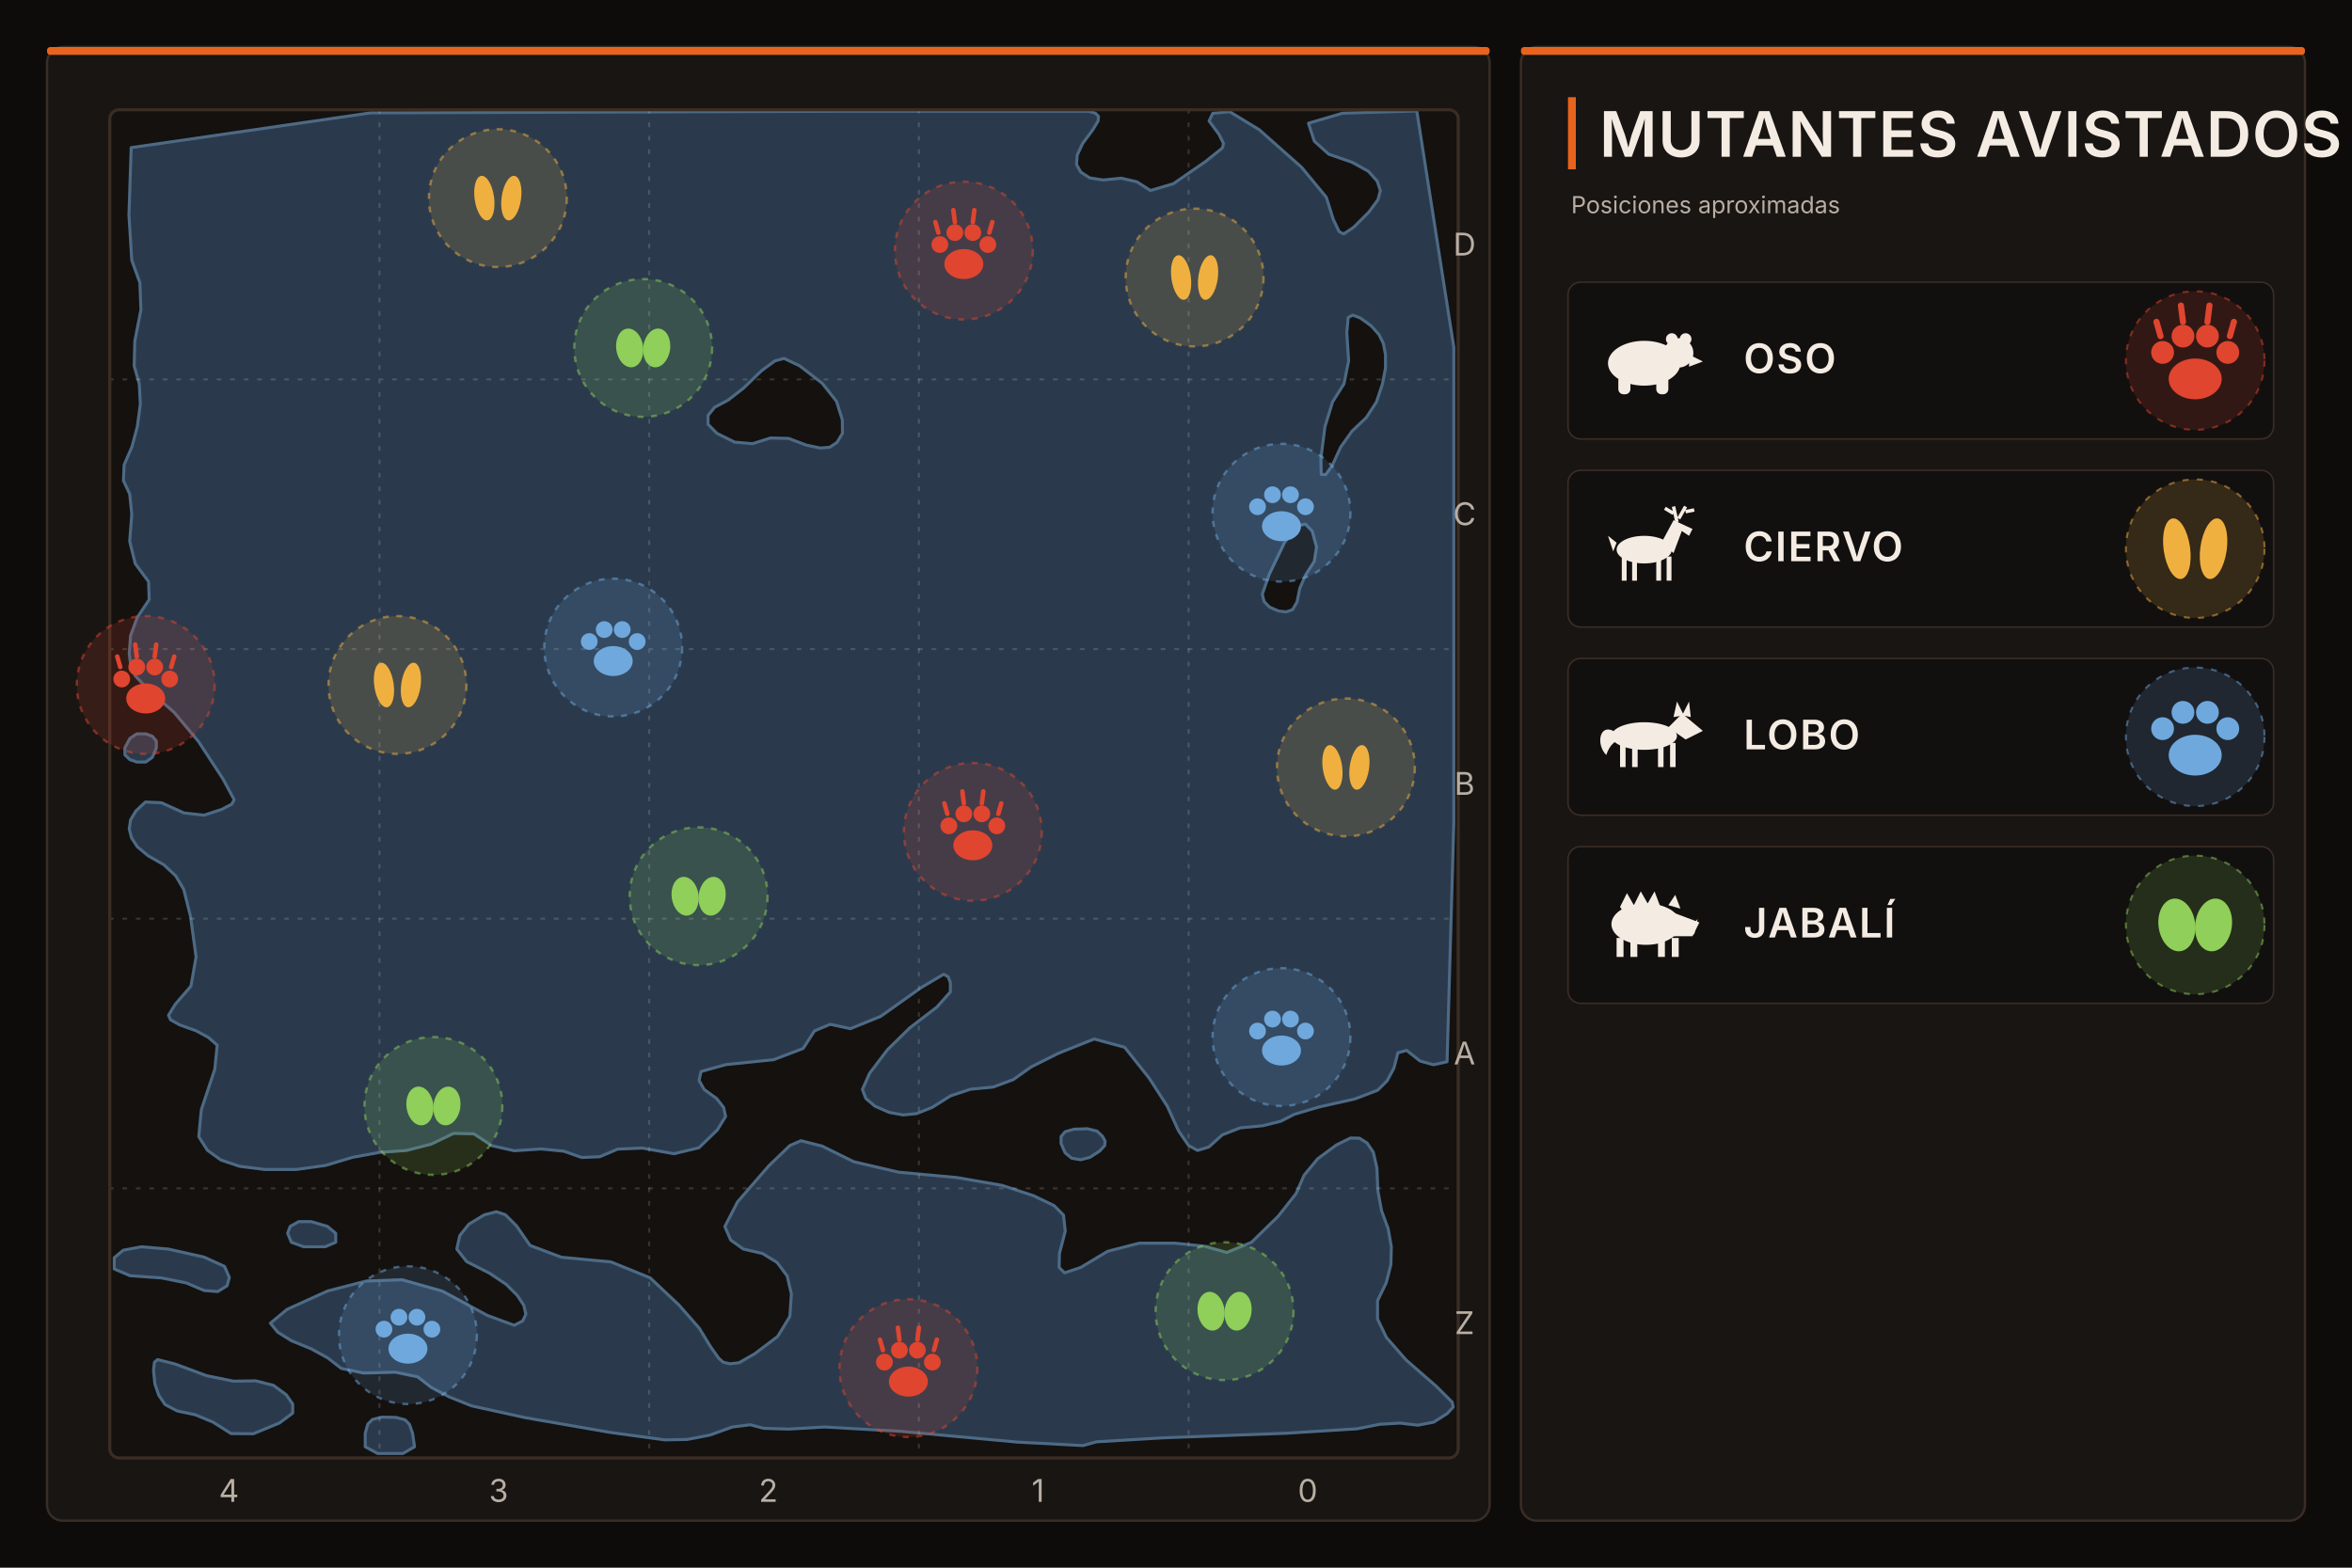
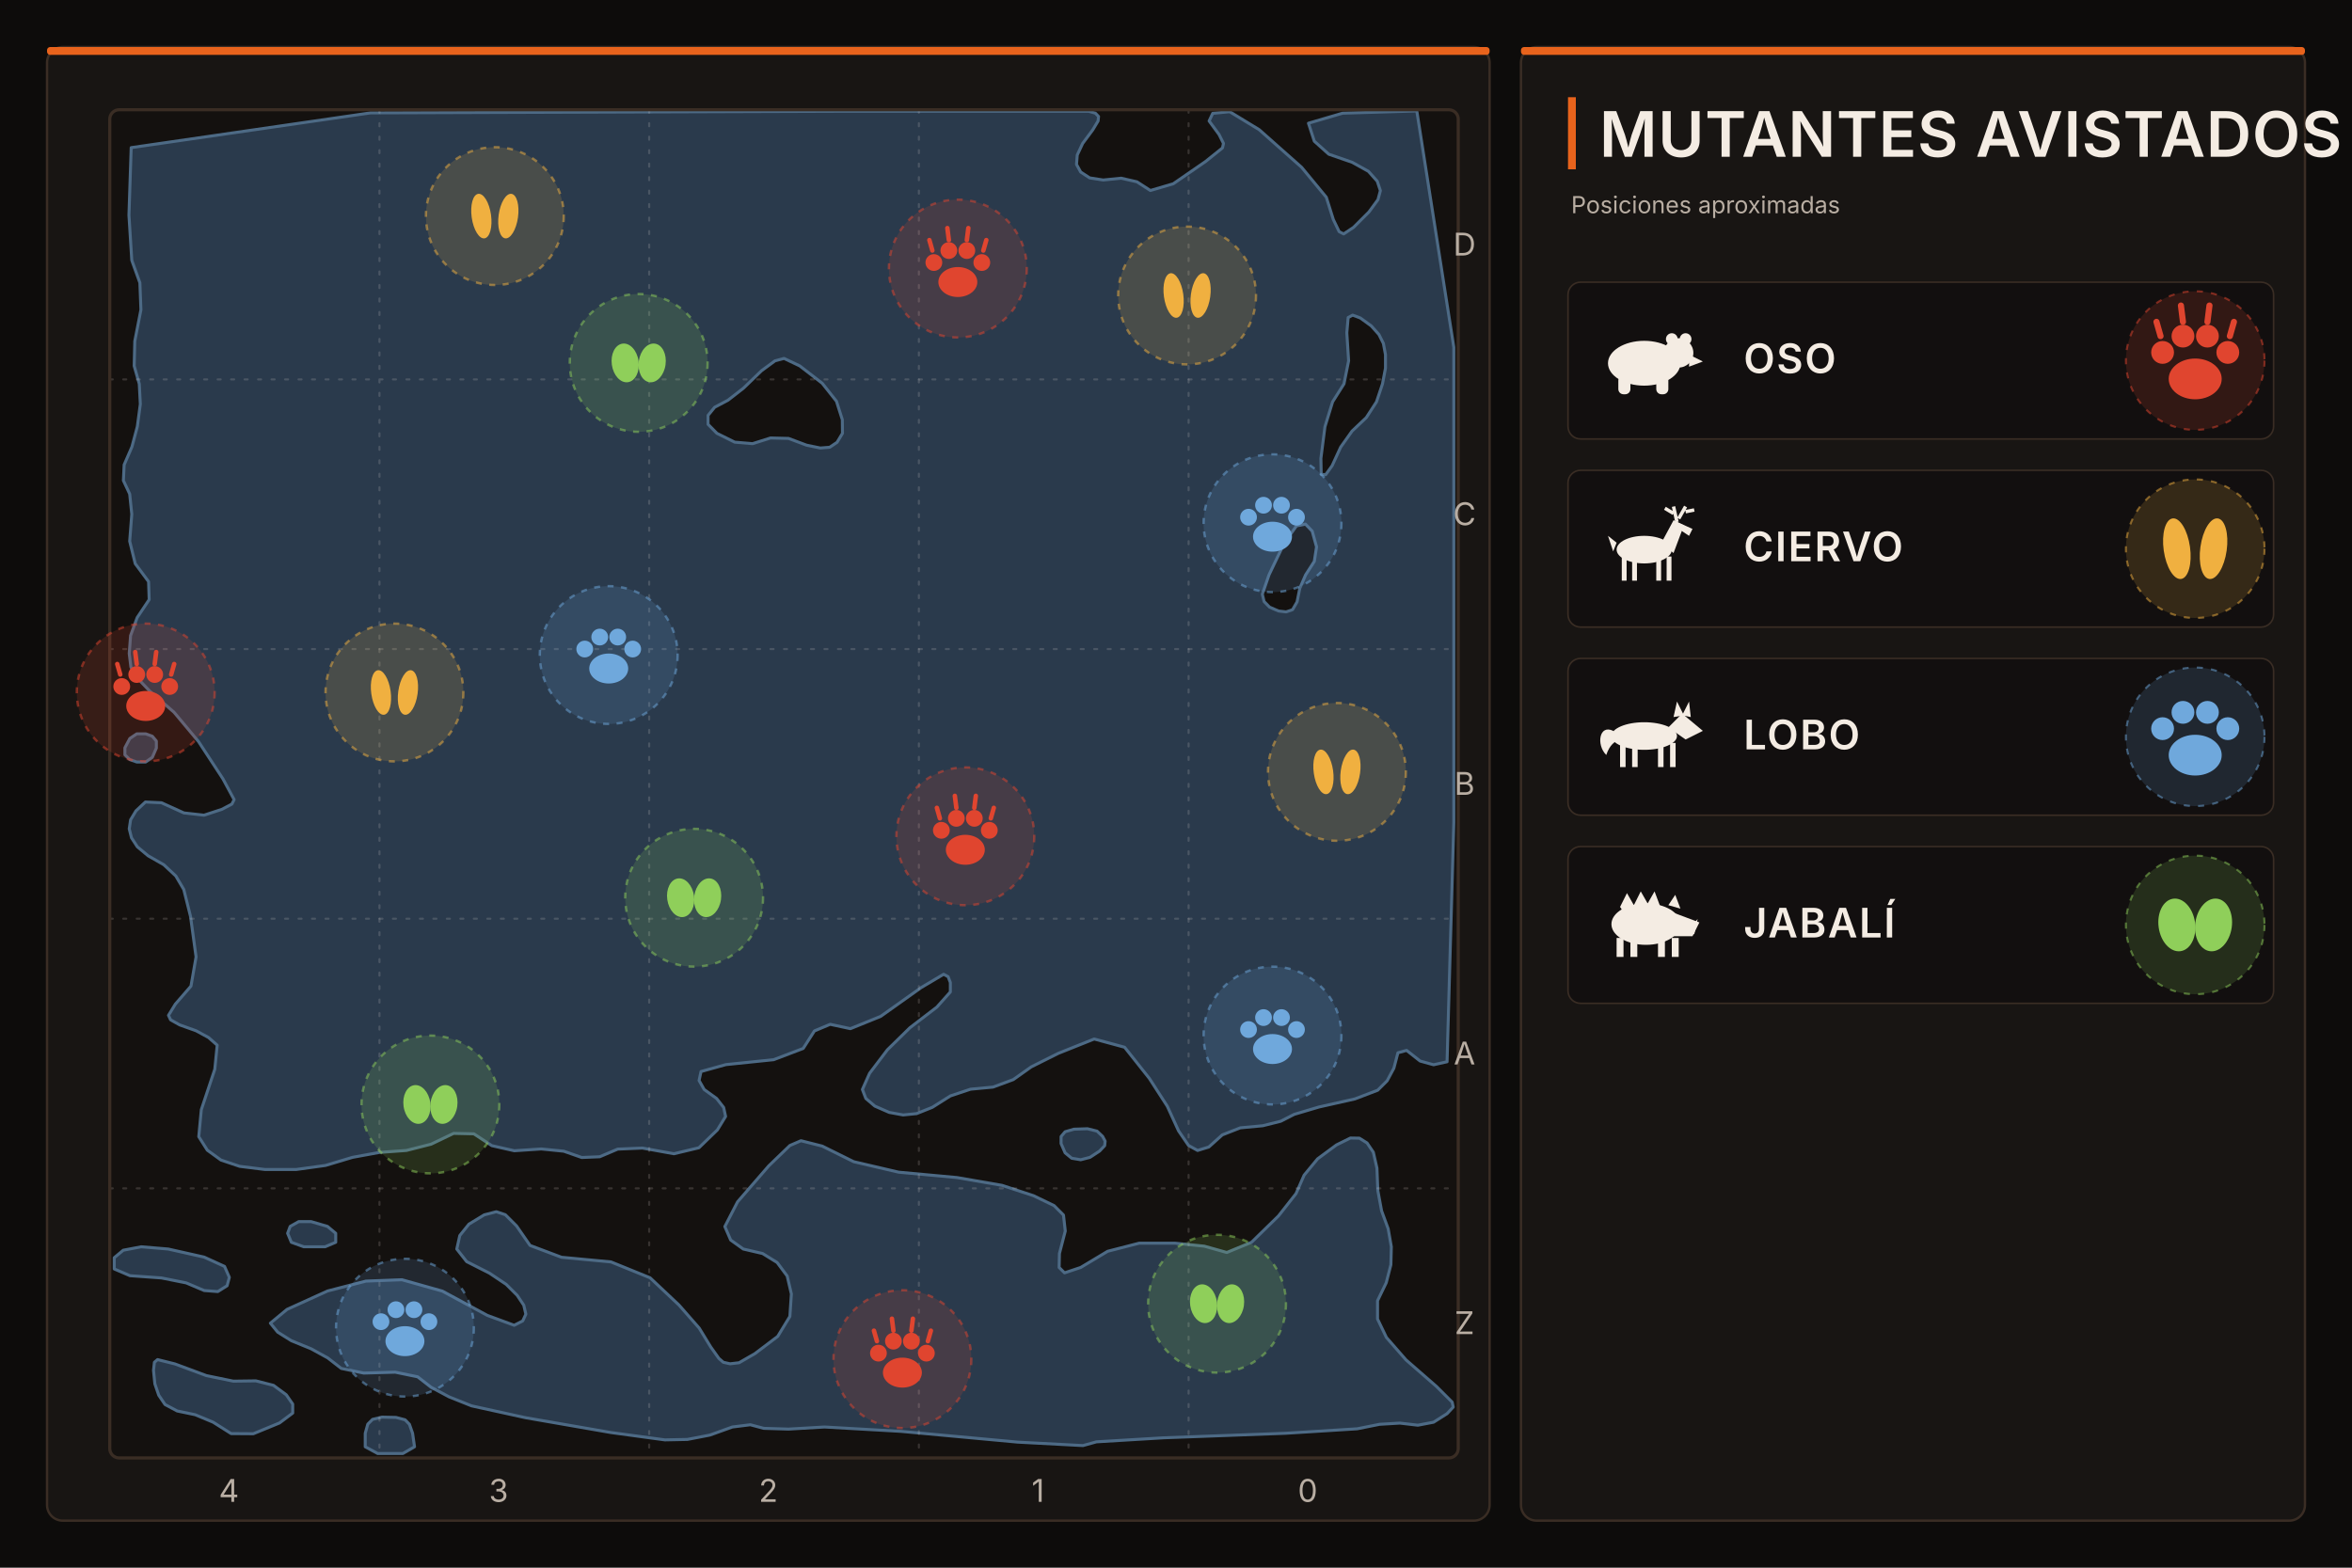
<svg xmlns="http://www.w3.org/2000/svg" viewBox="0 0 1500 1000" role="img" aria-labelledby="ttlm">
  <defs>
    <clipPath id="mapclipm">
      <rect x="0" y="0" width="900" height="900" rx="6" />
    </clipPath>
  </defs>
  <rect width="1500" height="1000" fill="#0d0c0b" />
  <rect x="30" y="30" width="920" height="940" rx="10" fill="#181513" stroke="#3a2d24" stroke-width="1.5" />
  <rect x="30" y="30" width="920" height="5" rx="2" fill="#e8631c" />
  <rect x="970" y="30" width="500" height="940" rx="10" fill="#181513" stroke="#3a2d24" stroke-width="1.5" />
  <rect x="970" y="30" width="500" height="5" rx="2" fill="#e8631c" />
  <g transform="translate(70,70) scale(0.9556)">
    <g clip-path="url(#mapclipm)">
      <rect width="900" height="900" fill="#14110f" />
      <path d="M14.3 25.3L12.8 70.4L14.7 100.5L20.1 115.5L20.8 133.5L16.7 154.5L16.3 171L19.7 183L20.4 196.5L18.4 211.5L14.8 225L9.6 237L9.1 247.5L13.3 256.5L14.7 270L13.3 288L17 303L25.9 315L26.3 327L18.3 339L13.9 351L13 363L14.1 372L17.1 378L26.7 388.1L42.9 402.2L59.2 421.7L75.5 446.6L83 460.5L81.5 463.5L74.8 467L62.9 470.9L49.5 469.4L34.5 462.6L23.8 462.1L17.5 468L13.9 474L13 480L14.5 486L18.4 492L25.6 498L36.1 504L44.1 511.5L49.4 520.5L53.9 538.5L57.6 565.5L54.2 585L43.8 597L39.2 604.5L40.6 607.5L46.7 610.9L57.6 614.8L65.9 619.3L71.7 624.4L70.1 640.5L61.1 667.5L59.4 685.5L65.1 694.5L74.2 701.1L86.7 705.3L103.5 707.4L124.5 707.4L144 704.7L162 699.3L180 696L198 694.7L214.5 690.5L229.5 683.3L243 683.6L255 691.5L270 694.9L288 693.7L303 695.2L315 699.4L327 698.9L339 693.8L355.5 693.1L376.5 696.9L393.2 692.9L405.5 681L411 672L409.7 666L405 660L396.7 654L393.3 648L394.6 642L411.2 637.4L443.1 634.1L462.8 626.6L470.3 614.9L480.8 610.5L494.3 613.4L514.5 605.2L541.5 586L556.5 577.1L559.5 578.7L561 582.6L561 588.9L552 599L534 612.8L519 627.5L507.1 643.2L502.3 654L504.6 660L510.6 665.1L520.2 669.3L529.5 671L538.5 670.1L549 665.9L561 658.3L574.5 653.8L589.5 652.4L603 647.4L615 638.9L633 629.9L657 620.3L677.3 625.8L693.8 646.6L705.8 665.2L713.3 681.6L720 691.4L726 694.7L733.5 692.4L742.5 684.3L754.5 679.6L769.5 678.2L781.5 675.2L790.5 670.6L807 665.7L831 660.3L846.2 654.5L852.5 648.2L857 639.8L859.7 629.5L865.5 627.9L874.5 635L883.5 637.5L892.5 635.5L897 475.8L897 158.6L872.3 0.8L822.8 2.3L800 9L803.9 21L813.6 29.7L829.2 35.1L840 41.1L845.9 47.7L848 54L846.4 60L840.4 68.2L830.1 78.5L823.5 82.9L820.5 81.4L816.6 73.3L811.9 58.4L795.4 38.4L767.1 13.3L747.4 1.3L736.1 2.4L733.7 7.5L740.3 16.5L743.3 22.5L742.6 25.5L731.4 34.5L709.8 49.4L694.5 53.9L685.5 48.1L675 45.7L663 46.9L654 45.5L648 41.6L645.2 36.5L645.7 30.2L649.3 22.5L656 13.5L659.6 7.5L659.9 4.5L657.8 2.3L653.3 1L492 1L174 2.1ZM825.6 148.9L826.8 167.6L823.7 183L816.1 195L811 211.6L808.3 232.7L808.5 243.4L811.5 243.6L815.8 237.6L821.5 225.2L829.1 214.5L838.6 205.5L845.4 195L849.4 183L851.4 172.5L851.4 163.5L850 156L847 150L841.9 144.3L834.6 139L829.5 137.1L826.5 138.7ZM435 174.2L423 185.8L412.6 193.9L403.7 198.6L399.3 204L399.3 210L405.2 216L417.1 221.9L429 222.9L441 219.1L453 219.4L465 223.9L474.2 225.8L480.5 225.3L485.4 222L489 216L488.9 206.9L485 194.6L475.5 182.6L460.5 171L450 166L444 167.6ZM783.9 289.1L773.7 310.4L769.2 323.4L770.4 328.3L774 332L780 334.6L785.1 335.2L789.4 333.7L792.4 328.5L794.2 319.5L798.1 310.5L803.9 301.5L805.4 291.8L802.5 281.3L798 276.6L792 277.8ZM13.4 419.7L10.1 425.9L10.1 430.6L13.4 433.8L18 435.4L24 435.4L28.4 432.3L31.1 426.1L31.1 421.4L28.4 418.2L24 416.6L18 416.6ZM637.6 682.2L634.9 685.4L634.9 690.1L637.6 696.3L642 699.9L648 700.9L654.2 699.3L660.6 695.1L664 691.5L664.3 688.5L662.6 685.3L658.9 681.8L652.5 680.2L643.5 680.5ZM461.3 688.2L453.9 691.4L439.8 705L419 729L410.5 745.5L414.4 754.5L422.8 760.5L435.7 763.5L445.4 769.5L452.1 778.5L454.9 790.5L453.9 805.5L445.8 818.8L430.6 830.3L420 836.4L414 837.1L409.5 836.1L406.5 833.5L401.1 825.9L393.4 813.3L379.9 797.9L360.6 779.7L334.5 769.1L301.5 766L280.5 758.1L271.5 745.1L264 737.6L258 735.6L249.9 737.7L239.7 743.9L233.6 751.5L231.6 760.5L238.2 768.9L253.4 776.6L264.6 784.1L271.9 791.4L276.3 798L277.7 804L275.6 808.5L269.9 811.4L252 804.8L222 788.6L195 781L171 781.9L145.4 788.5L118.3 800.8L107.2 810L112.1 816L121.2 821.7L134.4 827.1L145.5 833.2L154.5 840.2L169.5 843.3L190.5 842.7L205.5 845.8L214.5 852.8L226.5 859.2L241.5 865.2L277.5 873.1L334.5 883L370.5 887.9L385.5 887.6L400.5 884.7L415.5 879.3L427.5 877.8L436.5 880.2L453 880.7L477 879.3L528 882.2L606 889.4L649.5 891.7L658.5 889.2L703.5 886.5L784.5 883.5L832.5 880.5L847.5 877.5L861 876.7L873 878.1L883.5 876.1L892.5 870.4L896.6 866L895.9 862.7L885.4 852.2L865.1 834.5L852 819.5L846.1 807.2L846.1 795L851.9 783L855 771L855.3 759L853.2 747L848.8 735L846.3 721.5L845.7 706.5L843.3 695.9L839.1 689.7L834 686.5L828 686.4L818.7 691L806.1 700.3L797.1 711.2L791.7 723.5L780 738.4L762 756L745.5 762.8L730.5 758.6L711 756.6L687 756.6L666 762L648 772.8L637.2 776.4L633.6 772.8L633.8 763.5L637.7 748.5L636.5 737.8L630.2 731.5L616.5 724.9L595.5 718L565.5 712.8L526.5 709.2L496.5 702.2L475.5 691.8ZM126.1 742.2L120.4 745.4L118.7 750L121.2 756L129.5 759L143.7 759L150.8 756L150.8 750L145.3 745.4L134.4 742.2ZM21 759L9 761.3L3 766.3L3 773.8L13.5 778.3L34.5 779.8L51 783.1L63 788.2L72.1 788.9L78.3 785L79.8 779.4L76.6 772.1L63 765.9L39 760.5ZM31.9 834.3L29.8 836.1L29.2 841.5L30.1 850.5L32.7 858.1L36.9 864.3L45 868.6L57 871.1L69 876.1L81 883.7L95.8 883.8L113.3 876.6L122.1 870L122.1 864L117.8 857.8L109.3 851.5L97.5 848.5L82.5 848.7L64.5 845L43.5 837.2ZM175.4 874.2L172.2 877.4L170.5 883.5L170.5 892.5L178.8 897L195.6 897L203.4 892.5L202.1 883.5L200 877.5L197.1 874.5L191 872.9L181.7 872.7Z" fill="#2a3a4c" fill-rule="evenodd" stroke="#4d6a85" stroke-width="2" stroke-linejoin="round" />
      <path d="M180 0V900M0 180H900" stroke="#f4ece3" stroke-opacity=".16" stroke-width="1.4" stroke-dasharray="2 7" stroke-linecap="round" fill="none" />
      <path d="M360 0V900M0 360H900" stroke="#f4ece3" stroke-opacity=".16" stroke-width="1.4" stroke-dasharray="2 7" stroke-linecap="round" fill="none" />
      <path d="M540 0V900M0 540H900" stroke="#f4ece3" stroke-opacity=".16" stroke-width="1.4" stroke-dasharray="2 7" stroke-linecap="round" fill="none" />
      <path d="M720 0V900M0 720H900" stroke="#f4ece3" stroke-opacity=".16" stroke-width="1.4" stroke-dasharray="2 7" stroke-linecap="round" fill="none" />
    </g>
  </g>
  <rect x="70" y="70" width="860" height="860" rx="6" fill="none" stroke="#3a2d24" stroke-width="2" />
  <text x="146" y="958" text-anchor="middle" font-family="Oswald,Inter,Arial,sans-serif" font-size="20" fill="#b9aea3">4</text>
  <text x="934" y="163" text-anchor="middle" font-family="Oswald,Inter,Arial,sans-serif" font-size="20" fill="#b9aea3">D</text>
  <text x="318" y="958" text-anchor="middle" font-family="Oswald,Inter,Arial,sans-serif" font-size="20" fill="#b9aea3">3</text>
  <text x="934" y="335" text-anchor="middle" font-family="Oswald,Inter,Arial,sans-serif" font-size="20" fill="#b9aea3">C</text>
  <text x="490" y="958" text-anchor="middle" font-family="Oswald,Inter,Arial,sans-serif" font-size="20" fill="#b9aea3">2</text>
  <text x="934" y="507" text-anchor="middle" font-family="Oswald,Inter,Arial,sans-serif" font-size="20" fill="#b9aea3">B</text>
  <text x="662" y="958" text-anchor="middle" font-family="Oswald,Inter,Arial,sans-serif" font-size="20" fill="#b9aea3">1</text>
  <text x="934" y="679" text-anchor="middle" font-family="Oswald,Inter,Arial,sans-serif" font-size="20" fill="#b9aea3">A</text>
  <text x="834" y="958" text-anchor="middle" font-family="Oswald,Inter,Arial,sans-serif" font-size="20" fill="#b9aea3">0</text>
  <text x="934" y="851" text-anchor="middle" font-family="Oswald,Inter,Arial,sans-serif" font-size="20" fill="#b9aea3">Z</text>
  <g transform="translate(70,70) scale(0.9556)">
-     <g transform="translate(259,59)">
-       <circle r="46" fill="#f0b040" fill-opacity=".16" stroke="#f0b040" stroke-opacity=".5" stroke-width="1.6" stroke-dasharray="4 5" />
-       <g fill="#f0b040">
-         <ellipse cx="-9" cy="0" rx="6.5" ry="15" transform="rotate(-8 -9 0)" />
-         <ellipse cx="9" cy="0" rx="6.5" ry="15" transform="rotate(8 9 0)" />
-       </g>
-     </g>
-     <g transform="translate(724,112)">
-       <circle r="46" fill="#f0b040" fill-opacity=".16" stroke="#f0b040" stroke-opacity=".5" stroke-width="1.6" stroke-dasharray="4 5" />
-       <g fill="#f0b040">
-         <ellipse cx="-9" cy="0" rx="6.5" ry="15" transform="rotate(-8 -9 0)" />
-         <ellipse cx="9" cy="0" rx="6.5" ry="15" transform="rotate(8 9 0)" />
-       </g>
-     </g>
-     <g transform="translate(192,384)">
-       <circle r="46" fill="#f0b040" fill-opacity=".16" stroke="#f0b040" stroke-opacity=".5" stroke-width="1.6" stroke-dasharray="4 5" />
-       <g fill="#f0b040">
-         <ellipse cx="-9" cy="0" rx="6.5" ry="15" transform="rotate(-8 -9 0)" />
-         <ellipse cx="9" cy="0" rx="6.5" ry="15" transform="rotate(8 9 0)" />
-       </g>
-     </g>
-     <g transform="translate(825,439)">
-       <circle r="46" fill="#f0b040" fill-opacity=".16" stroke="#f0b040" stroke-opacity=".5" stroke-width="1.6" stroke-dasharray="4 5" />
-       <g fill="#f0b040">
-         <ellipse cx="-9" cy="0" rx="6.5" ry="15" transform="rotate(-8 -9 0)" />
-         <ellipse cx="9" cy="0" rx="6.5" ry="15" transform="rotate(8 9 0)" />
-       </g>
-     </g>
-     <g transform="translate(570,94)">
-       <circle r="46" fill="#e0452f" fill-opacity=".16" stroke="#e0452f" stroke-opacity=".5" stroke-width="1.6" stroke-dasharray="4 5" />
-       <g fill="#e0452f">
-         <ellipse cx="0" cy="9" rx="13" ry="10" />
-         <circle cx="-16" cy="-4" r="5.6" />
-         <circle cx="-6" cy="-12" r="5.6" />
-         <circle cx="6" cy="-12" r="5.6" />
-         <circle cx="16" cy="-4" r="5.6" />
-         <path d="M-17,-12 l-2,-7 M-6,-19 l-1,-8 M6,-19 l1,-8 M17,-12 l2,-7" stroke="#e0452f" stroke-width="3" stroke-linecap="round" />
-       </g>
-     </g>
-     <g transform="translate(576,482)">
-       <circle r="46" fill="#e0452f" fill-opacity=".16" stroke="#e0452f" stroke-opacity=".5" stroke-width="1.6" stroke-dasharray="4 5" />
-       <g fill="#e0452f">
-         <ellipse cx="0" cy="9" rx="13" ry="10" />
-         <circle cx="-16" cy="-4" r="5.6" />
-         <circle cx="-6" cy="-12" r="5.6" />
-         <circle cx="6" cy="-12" r="5.6" />
-         <circle cx="16" cy="-4" r="5.6" />
-         <path d="M-17,-12 l-2,-7 M-6,-19 l-1,-8 M6,-19 l1,-8 M17,-12 l2,-7" stroke="#e0452f" stroke-width="3" stroke-linecap="round" />
-       </g>
-     </g>
-     <g transform="translate(24,384)">
-       <circle r="46" fill="#e0452f" fill-opacity=".16" stroke="#e0452f" stroke-opacity=".5" stroke-width="1.6" stroke-dasharray="4 5" />
-       <g fill="#e0452f">
-         <ellipse cx="0" cy="9" rx="13" ry="10" />
-         <circle cx="-16" cy="-4" r="5.6" />
-         <circle cx="-6" cy="-12" r="5.6" />
-         <circle cx="6" cy="-12" r="5.6" />
-         <circle cx="16" cy="-4" r="5.6" />
-         <path d="M-17,-12 l-2,-7 M-6,-19 l-1,-8 M6,-19 l1,-8 M17,-12 l2,-7" stroke="#e0452f" stroke-width="3" stroke-linecap="round" />
-       </g>
-     </g>
-     <g transform="translate(533,840)">
-       <circle r="46" fill="#e0452f" fill-opacity=".16" stroke="#e0452f" stroke-opacity=".5" stroke-width="1.6" stroke-dasharray="4 5" />
-       <g fill="#e0452f">
-         <ellipse cx="0" cy="9" rx="13" ry="10" />
-         <circle cx="-16" cy="-4" r="5.6" />
-         <circle cx="-6" cy="-12" r="5.6" />
-         <circle cx="6" cy="-12" r="5.6" />
-         <circle cx="16" cy="-4" r="5.6" />
-         <path d="M-17,-12 l-2,-7 M-6,-19 l-1,-8 M6,-19 l1,-8 M17,-12 l2,-7" stroke="#e0452f" stroke-width="3" stroke-linecap="round" />
-       </g>
-     </g>
-     <g transform="translate(356,159)">
-       <circle r="46" fill="#8fcf5a" fill-opacity=".16" stroke="#8fcf5a" stroke-opacity=".5" stroke-width="1.6" stroke-dasharray="4 5" />
-       <g fill="#8fcf5a">
-         <ellipse cx="-9" cy="0" rx="9" ry="13" transform="rotate(-8 -9 0)" />
-         <ellipse cx="9" cy="0" rx="9" ry="13" transform="rotate(8 9 0)" />
-       </g>
-     </g>
-     <g transform="translate(393,525)">
-       <circle r="46" fill="#8fcf5a" fill-opacity=".16" stroke="#8fcf5a" stroke-opacity=".5" stroke-width="1.6" stroke-dasharray="4 5" />
-       <g fill="#8fcf5a">
-         <ellipse cx="-9" cy="0" rx="9" ry="13" transform="rotate(-8 -9 0)" />
-         <ellipse cx="9" cy="0" rx="9" ry="13" transform="rotate(8 9 0)" />
-       </g>
-     </g>
-     <g transform="translate(216,665)">
-       <circle r="46" fill="#8fcf5a" fill-opacity=".16" stroke="#8fcf5a" stroke-opacity=".5" stroke-width="1.6" stroke-dasharray="4 5" />
-       <g fill="#8fcf5a">
-         <ellipse cx="-9" cy="0" rx="9" ry="13" transform="rotate(-8 -9 0)" />
-         <ellipse cx="9" cy="0" rx="9" ry="13" transform="rotate(8 9 0)" />
-       </g>
-     </g>
-     <g transform="translate(744,802)">
-       <circle r="46" fill="#8fcf5a" fill-opacity=".16" stroke="#8fcf5a" stroke-opacity=".5" stroke-width="1.6" stroke-dasharray="4 5" />
-       <g fill="#8fcf5a">
-         <ellipse cx="-9" cy="0" rx="9" ry="13" transform="rotate(-8 -9 0)" />
-         <ellipse cx="9" cy="0" rx="9" ry="13" transform="rotate(8 9 0)" />
-       </g>
-     </g>
-     <g transform="translate(336,359)">
-       <circle r="46" fill="#6fa8dc" fill-opacity=".16" stroke="#6fa8dc" stroke-opacity=".5" stroke-width="1.6" stroke-dasharray="4 5" />
-       <g fill="#6fa8dc">
-         <ellipse cx="0" cy="9" rx="13" ry="10" />
-         <circle cx="-16" cy="-4" r="5.6" />
-         <circle cx="-6" cy="-12" r="5.6" />
-         <circle cx="6" cy="-12" r="5.6" />
-         <circle cx="16" cy="-4" r="5.6" />
-       </g>
-     </g>
-     <g transform="translate(782,269)">
-       <circle r="46" fill="#6fa8dc" fill-opacity=".16" stroke="#6fa8dc" stroke-opacity=".5" stroke-width="1.6" stroke-dasharray="4 5" />
-       <g fill="#6fa8dc">
-         <ellipse cx="0" cy="9" rx="13" ry="10" />
-         <circle cx="-16" cy="-4" r="5.6" />
-         <circle cx="-6" cy="-12" r="5.6" />
-         <circle cx="6" cy="-12" r="5.6" />
-         <circle cx="16" cy="-4" r="5.6" />
-       </g>
-     </g>
-     <g transform="translate(782,619)">
-       <circle r="46" fill="#6fa8dc" fill-opacity=".16" stroke="#6fa8dc" stroke-opacity=".5" stroke-width="1.6" stroke-dasharray="4 5" />
-       <g fill="#6fa8dc">
-         <ellipse cx="0" cy="9" rx="13" ry="10" />
-         <circle cx="-16" cy="-4" r="5.6" />
-         <circle cx="-6" cy="-12" r="5.6" />
-         <circle cx="6" cy="-12" r="5.6" />
-         <circle cx="16" cy="-4" r="5.6" />
-       </g>
-     </g>
-     <g transform="translate(199,818)">
+     <g transform="translate(257,71)">
+       <circle r="46" fill="#f0b040" fill-opacity=".16" stroke="#f0b040" stroke-opacity=".5" stroke-width="1.6" stroke-dasharray="4 5" />
+       <g fill="#f0b040">
+         <ellipse cx="-9" cy="0" rx="6.5" ry="15" transform="rotate(-8 -9 0)" />
+         <ellipse cx="9" cy="0" rx="6.5" ry="15" transform="rotate(8 9 0)" />
+       </g>
+     </g>
+     <g transform="translate(719,124)">
+       <circle r="46" fill="#f0b040" fill-opacity=".16" stroke="#f0b040" stroke-opacity=".5" stroke-width="1.6" stroke-dasharray="4 5" />
+       <g fill="#f0b040">
+         <ellipse cx="-9" cy="0" rx="6.5" ry="15" transform="rotate(-8 -9 0)" />
+         <ellipse cx="9" cy="0" rx="6.5" ry="15" transform="rotate(8 9 0)" />
+       </g>
+     </g>
+     <g transform="translate(190,389)">
+       <circle r="46" fill="#f0b040" fill-opacity=".16" stroke="#f0b040" stroke-opacity=".5" stroke-width="1.6" stroke-dasharray="4 5" />
+       <g fill="#f0b040">
+         <ellipse cx="-9" cy="0" rx="6.5" ry="15" transform="rotate(-8 -9 0)" />
+         <ellipse cx="9" cy="0" rx="6.5" ry="15" transform="rotate(8 9 0)" />
+       </g>
+     </g>
+     <g transform="translate(819,442)">
+       <circle r="46" fill="#f0b040" fill-opacity=".16" stroke="#f0b040" stroke-opacity=".5" stroke-width="1.6" stroke-dasharray="4 5" />
+       <g fill="#f0b040">
+         <ellipse cx="-9" cy="0" rx="6.5" ry="15" transform="rotate(-8 -9 0)" />
+         <ellipse cx="9" cy="0" rx="6.5" ry="15" transform="rotate(8 9 0)" />
+       </g>
+     </g>
+     <g transform="translate(566,106)">
+       <circle r="46" fill="#e0452f" fill-opacity=".16" stroke="#e0452f" stroke-opacity=".5" stroke-width="1.6" stroke-dasharray="4 5" />
+       <g fill="#e0452f">
+         <ellipse cx="0" cy="9" rx="13" ry="10" />
+         <circle cx="-16" cy="-4" r="5.6" />
+         <circle cx="-6" cy="-12" r="5.6" />
+         <circle cx="6" cy="-12" r="5.6" />
+         <circle cx="16" cy="-4" r="5.6" />
+         <path d="M-17,-12 l-2,-7 M-6,-19 l-1,-8 M6,-19 l1,-8 M17,-12 l2,-7" stroke="#e0452f" stroke-width="3" stroke-linecap="round" />
+       </g>
+     </g>
+     <g transform="translate(571,485)">
+       <circle r="46" fill="#e0452f" fill-opacity=".16" stroke="#e0452f" stroke-opacity=".5" stroke-width="1.6" stroke-dasharray="4 5" />
+       <g fill="#e0452f">
+         <ellipse cx="0" cy="9" rx="13" ry="10" />
+         <circle cx="-16" cy="-4" r="5.6" />
+         <circle cx="-6" cy="-12" r="5.6" />
+         <circle cx="6" cy="-12" r="5.6" />
+         <circle cx="16" cy="-4" r="5.6" />
+         <path d="M-17,-12 l-2,-7 M-6,-19 l-1,-8 M6,-19 l1,-8 M17,-12 l2,-7" stroke="#e0452f" stroke-width="3" stroke-linecap="round" />
+       </g>
+     </g>
+     <g transform="translate(24,389)">
+       <circle r="46" fill="#e0452f" fill-opacity=".16" stroke="#e0452f" stroke-opacity=".5" stroke-width="1.6" stroke-dasharray="4 5" />
+       <g fill="#e0452f">
+         <ellipse cx="0" cy="9" rx="13" ry="10" />
+         <circle cx="-16" cy="-4" r="5.6" />
+         <circle cx="-6" cy="-12" r="5.6" />
+         <circle cx="6" cy="-12" r="5.6" />
+         <circle cx="16" cy="-4" r="5.6" />
+         <path d="M-17,-12 l-2,-7 M-6,-19 l-1,-8 M6,-19 l1,-8 M17,-12 l2,-7" stroke="#e0452f" stroke-width="3" stroke-linecap="round" />
+       </g>
+     </g>
+     <g transform="translate(529,834)">
+       <circle r="46" fill="#e0452f" fill-opacity=".16" stroke="#e0452f" stroke-opacity=".5" stroke-width="1.6" stroke-dasharray="4 5" />
+       <g fill="#e0452f">
+         <ellipse cx="0" cy="9" rx="13" ry="10" />
+         <circle cx="-16" cy="-4" r="5.6" />
+         <circle cx="-6" cy="-12" r="5.6" />
+         <circle cx="6" cy="-12" r="5.6" />
+         <circle cx="16" cy="-4" r="5.6" />
+         <path d="M-17,-12 l-2,-7 M-6,-19 l-1,-8 M6,-19 l1,-8 M17,-12 l2,-7" stroke="#e0452f" stroke-width="3" stroke-linecap="round" />
+       </g>
+     </g>
+     <g transform="translate(353,169)">
+       <circle r="46" fill="#8fcf5a" fill-opacity=".16" stroke="#8fcf5a" stroke-opacity=".5" stroke-width="1.6" stroke-dasharray="4 5" />
+       <g fill="#8fcf5a">
+         <ellipse cx="-9" cy="0" rx="9" ry="13" transform="rotate(-8 -9 0)" />
+         <ellipse cx="9" cy="0" rx="9" ry="13" transform="rotate(8 9 0)" />
+       </g>
+     </g>
+     <g transform="translate(390,526)">
+       <circle r="46" fill="#8fcf5a" fill-opacity=".16" stroke="#8fcf5a" stroke-opacity=".5" stroke-width="1.6" stroke-dasharray="4 5" />
+       <g fill="#8fcf5a">
+         <ellipse cx="-9" cy="0" rx="9" ry="13" transform="rotate(-8 -9 0)" />
+         <ellipse cx="9" cy="0" rx="9" ry="13" transform="rotate(8 9 0)" />
+       </g>
+     </g>
+     <g transform="translate(214,664)">
+       <circle r="46" fill="#8fcf5a" fill-opacity=".16" stroke="#8fcf5a" stroke-opacity=".5" stroke-width="1.6" stroke-dasharray="4 5" />
+       <g fill="#8fcf5a">
+         <ellipse cx="-9" cy="0" rx="9" ry="13" transform="rotate(-8 -9 0)" />
+         <ellipse cx="9" cy="0" rx="9" ry="13" transform="rotate(8 9 0)" />
+       </g>
+     </g>
+     <g transform="translate(739,797)">
+       <circle r="46" fill="#8fcf5a" fill-opacity=".16" stroke="#8fcf5a" stroke-opacity=".5" stroke-width="1.6" stroke-dasharray="4 5" />
+       <g fill="#8fcf5a">
+         <ellipse cx="-9" cy="0" rx="9" ry="13" transform="rotate(-8 -9 0)" />
+         <ellipse cx="9" cy="0" rx="9" ry="13" transform="rotate(8 9 0)" />
+       </g>
+     </g>
+     <g transform="translate(333,364)">
+       <circle r="46" fill="#6fa8dc" fill-opacity=".16" stroke="#6fa8dc" stroke-opacity=".5" stroke-width="1.6" stroke-dasharray="4 5" />
+       <g fill="#6fa8dc">
+         <ellipse cx="0" cy="9" rx="13" ry="10" />
+         <circle cx="-16" cy="-4" r="5.6" />
+         <circle cx="-6" cy="-12" r="5.6" />
+         <circle cx="6" cy="-12" r="5.6" />
+         <circle cx="16" cy="-4" r="5.6" />
+       </g>
+     </g>
+     <g transform="translate(776,276)">
+       <circle r="46" fill="#6fa8dc" fill-opacity=".16" stroke="#6fa8dc" stroke-opacity=".5" stroke-width="1.6" stroke-dasharray="4 5" />
+       <g fill="#6fa8dc">
+         <ellipse cx="0" cy="9" rx="13" ry="10" />
+         <circle cx="-16" cy="-4" r="5.6" />
+         <circle cx="-6" cy="-12" r="5.6" />
+         <circle cx="6" cy="-12" r="5.6" />
+         <circle cx="16" cy="-4" r="5.6" />
+       </g>
+     </g>
+     <g transform="translate(776,618)">
+       <circle r="46" fill="#6fa8dc" fill-opacity=".16" stroke="#6fa8dc" stroke-opacity=".5" stroke-width="1.6" stroke-dasharray="4 5" />
+       <g fill="#6fa8dc">
+         <ellipse cx="0" cy="9" rx="13" ry="10" />
+         <circle cx="-16" cy="-4" r="5.6" />
+         <circle cx="-6" cy="-12" r="5.6" />
+         <circle cx="6" cy="-12" r="5.6" />
+         <circle cx="16" cy="-4" r="5.6" />
+       </g>
+     </g>
+     <g transform="translate(197,813)">
      <circle r="46" fill="#6fa8dc" fill-opacity=".16" stroke="#6fa8dc" stroke-opacity=".5" stroke-width="1.6" stroke-dasharray="4 5" />
      <g fill="#6fa8dc">
        <ellipse cx="0" cy="9" rx="13" ry="10" />
        <circle cx="-16" cy="-4" r="5.6" />
        <circle cx="-6" cy="-12" r="5.6" />
        <circle cx="6" cy="-12" r="5.6" />
        <circle cx="16" cy="-4" r="5.6" />
      </g>
    </g>
  </g>
  <rect x="1000" y="62" width="5" height="46" fill="#e8631c" />
  <text x="1020" y="100" font-family="Oswald,Inter,Arial,sans-serif" font-weight="600" font-size="40" letter-spacing=".5" fill="#f4ece3">MUTANTES AVISTADOS</text>
  <text x="1002" y="136" font-family="Inter,Arial,sans-serif" font-size="15" fill="#b9aea3">Posiciones aproximadas</text>
  <rect x="1000" y="180" width="450" height="100" rx="8" fill="#0d0c0b" fill-opacity=".55" stroke="#3a2d24" />
  <g fill="#f4ece3" color="#f4ece3" transform="translate(1020,202) scale(1.1)">
    <ellipse cx="26" cy="27" rx="21" ry="13" />
    <circle cx="46" cy="21" r="8.5" />
    <circle cx="42" cy="13" r="3.4" />
    <circle cx="50" cy="13" r="3.4" />
    <polygon points="52,22 60,26 52,29" />
    <rect x="11" y="34" width="7" height="11" rx="3" />
    <rect x="33" y="34" width="7" height="11" rx="3" />
  </g>
  <text x="1112" y="238" font-family="Oswald,Inter,Arial,sans-serif" font-weight="600" font-size="26" letter-spacing=".04em" fill="#f4ece3">OSO</text>
  <g transform="translate(1400,230) scale(1.3)">
    <circle r="34" fill="#e0452f" fill-opacity=".16" stroke="#e0452f" stroke-opacity=".5" stroke-dasharray="3 4" />
    <g fill="#e0452f">
      <ellipse cx="0" cy="9" rx="13" ry="10" />
      <circle cx="-16" cy="-4" r="5.6" />
      <circle cx="-6" cy="-12" r="5.6" />
      <circle cx="6" cy="-12" r="5.6" />
      <circle cx="16" cy="-4" r="5.6" />
      <path d="M-17,-12 l-2,-7 M-6,-19 l-1,-8 M6,-19 l1,-8 M17,-12 l2,-7" stroke="#e0452f" stroke-width="3" stroke-linecap="round" />
    </g>
  </g>
  <rect x="1000" y="300" width="450" height="100" rx="8" fill="#0d0c0b" fill-opacity=".55" stroke="#3a2d24" />
  <g fill="#f4ece3" color="#f4ece3" transform="translate(1020,322) scale(1.1)">
    <ellipse cx="26" cy="26" rx="16" ry="8" />
    <polygon points="36,22 43,9 49,12 43,28" />
    <polygon points="43,9 54,14 52,18 46,14" />
    <rect x="13" y="30" width="2.8" height="14" />
    <rect x="19" y="30" width="2.8" height="14" />
    <rect x="33" y="30" width="2.8" height="14" />
    <rect x="39" y="30" width="2.8" height="14" />
    <path d="M45,10 L43,1 M43,5 L38,2 M46,8 L50,1 M50,4 L55,3" stroke="currentColor" stroke-width="2" fill="none" />
    <polygon points="10,22 5,18 8,27" />
  </g>
  <text x="1112" y="358" font-family="Oswald,Inter,Arial,sans-serif" font-weight="600" font-size="26" letter-spacing=".04em" fill="#f4ece3">CIERVO</text>
  <g transform="translate(1400,350) scale(1.3)">
    <circle r="34" fill="#f0b040" fill-opacity=".16" stroke="#f0b040" stroke-opacity=".5" stroke-dasharray="3 4" />
    <g fill="#f0b040">
      <ellipse cx="-9" cy="0" rx="6.5" ry="15" transform="rotate(-8 -9 0)" />
      <ellipse cx="9" cy="0" rx="6.5" ry="15" transform="rotate(8 9 0)" />
    </g>
  </g>
  <rect x="1000" y="420" width="450" height="100" rx="8" fill="#0d0c0b" fill-opacity=".55" stroke="#3a2d24" />
  <g fill="#f4ece3" color="#f4ece3" transform="translate(1020,442) scale(1.1)">
    <ellipse cx="26" cy="25" rx="19" ry="8" />
    <polygon points="40,20 48,12 60,22 50,27" />
    <polygon points="43,14 45,5 49,13" />
    <polygon points="48,13 52,5 53,14" />
    <path d="M8,22 C0,18 -2,30 4,36 C6,30 9,28 12,27 Z" />
    <rect x="12" y="29" width="3.2" height="14" />
    <rect x="19" y="29" width="3.2" height="14" />
    <rect x="34" y="29" width="3.2" height="14" />
    <rect x="41" y="29" width="3.2" height="14" />
  </g>
  <text x="1112" y="478" font-family="Oswald,Inter,Arial,sans-serif" font-weight="600" font-size="26" letter-spacing=".04em" fill="#f4ece3">LOBO</text>
  <g transform="translate(1400,470) scale(1.3)">
    <circle r="34" fill="#6fa8dc" fill-opacity=".16" stroke="#6fa8dc" stroke-opacity=".5" stroke-dasharray="3 4" />
    <g fill="#6fa8dc">
      <ellipse cx="0" cy="9" rx="13" ry="10" />
      <circle cx="-16" cy="-4" r="5.6" />
      <circle cx="-6" cy="-12" r="5.6" />
      <circle cx="6" cy="-12" r="5.6" />
      <circle cx="16" cy="-4" r="5.6" />
    </g>
  </g>
  <rect x="1000" y="540" width="450" height="100" rx="8" fill="#0d0c0b" fill-opacity=".55" stroke="#3a2d24" />
  <g fill="#f4ece3" color="#f4ece3" transform="translate(1020,562) scale(1.1)">
    <ellipse cx="27" cy="25" rx="20" ry="12" />
    <polygon points="12,15 16,7 20,14 24,6 28,13 32,6 35,14 36,16 14,18" />
    <polygon points="42,18 58,24 54,32 42,32" />
    <polygon points="52,28 57,22 55,31" />
    <polygon points="40,14 44,8 47,16" />
    <rect x="10" y="33" width="4" height="11" />
    <rect x="18" y="33" width="4" height="11" />
    <rect x="34" y="33" width="4" height="11" />
    <rect x="42" y="33" width="4" height="11" />
  </g>
  <text x="1112" y="598" font-family="Oswald,Inter,Arial,sans-serif" font-weight="600" font-size="26" letter-spacing=".04em" fill="#f4ece3">JABALÍ</text>
  <g transform="translate(1400,590) scale(1.3)">
    <circle r="34" fill="#8fcf5a" fill-opacity=".16" stroke="#8fcf5a" stroke-opacity=".5" stroke-dasharray="3 4" />
    <g fill="#8fcf5a">
      <ellipse cx="-9" cy="0" rx="9" ry="13" transform="rotate(-8 -9 0)" />
      <ellipse cx="9" cy="0" rx="9" ry="13" transform="rotate(8 9 0)" />
    </g>
  </g>
</svg>
